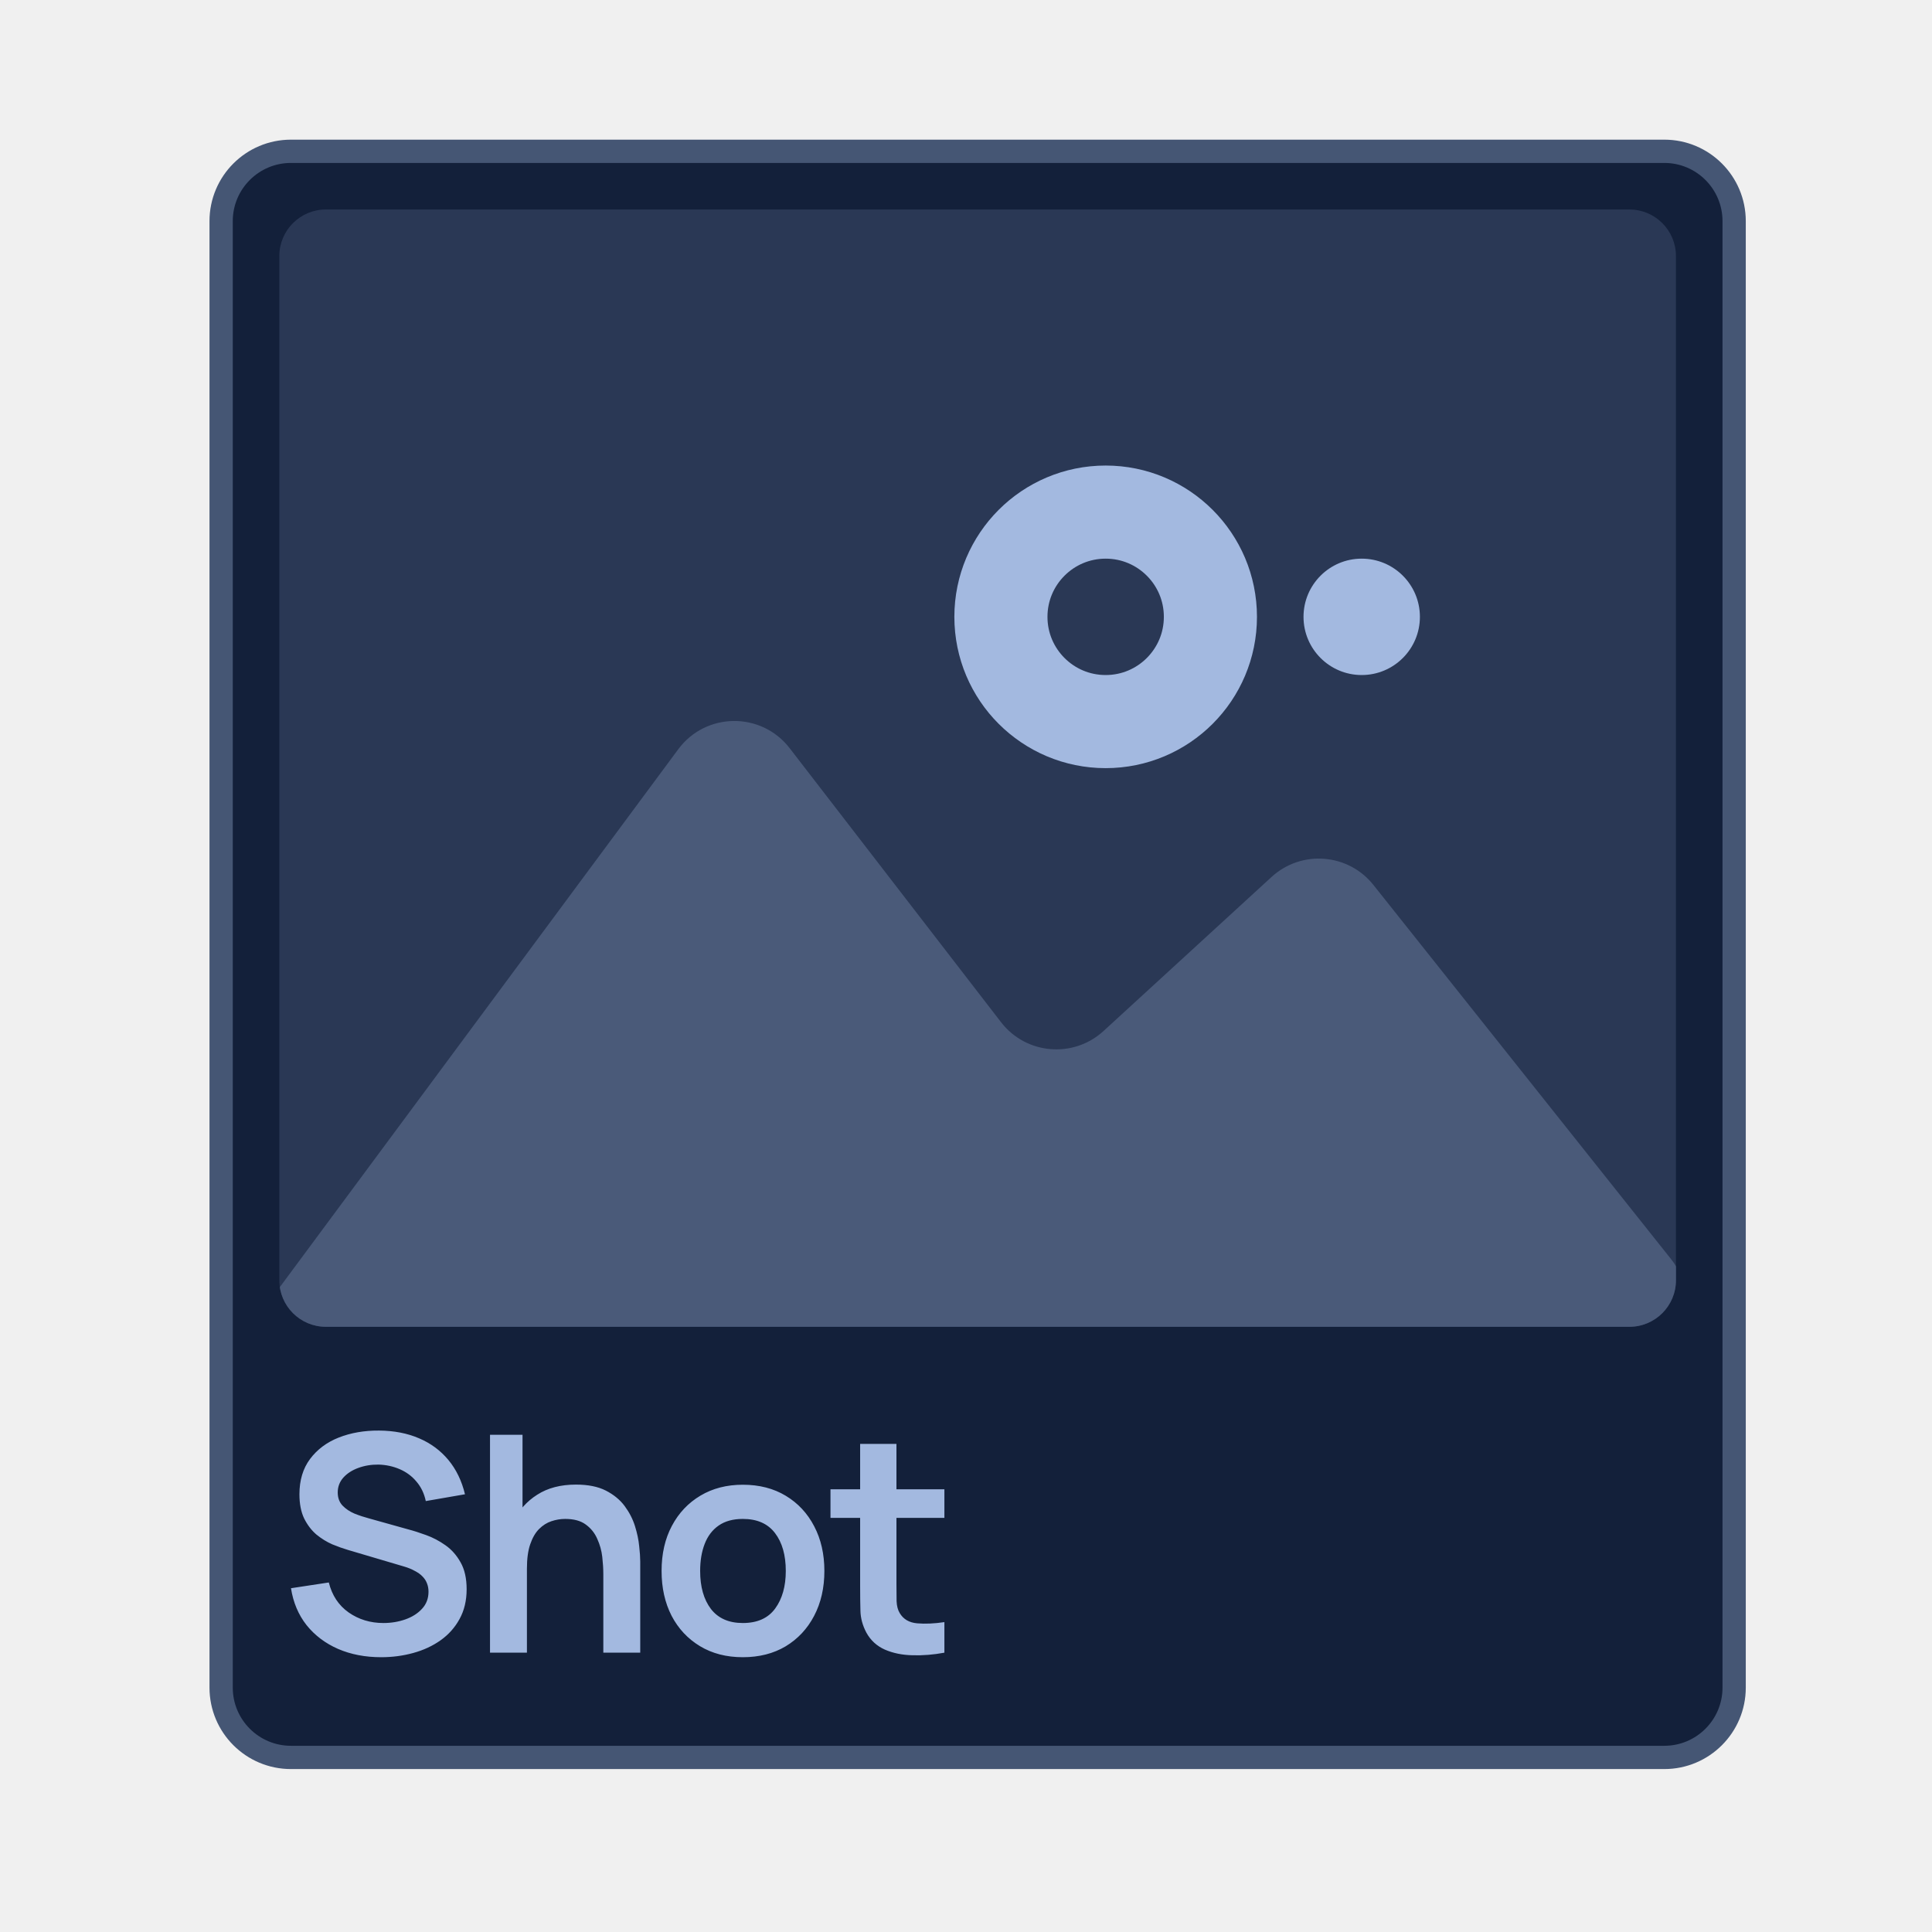
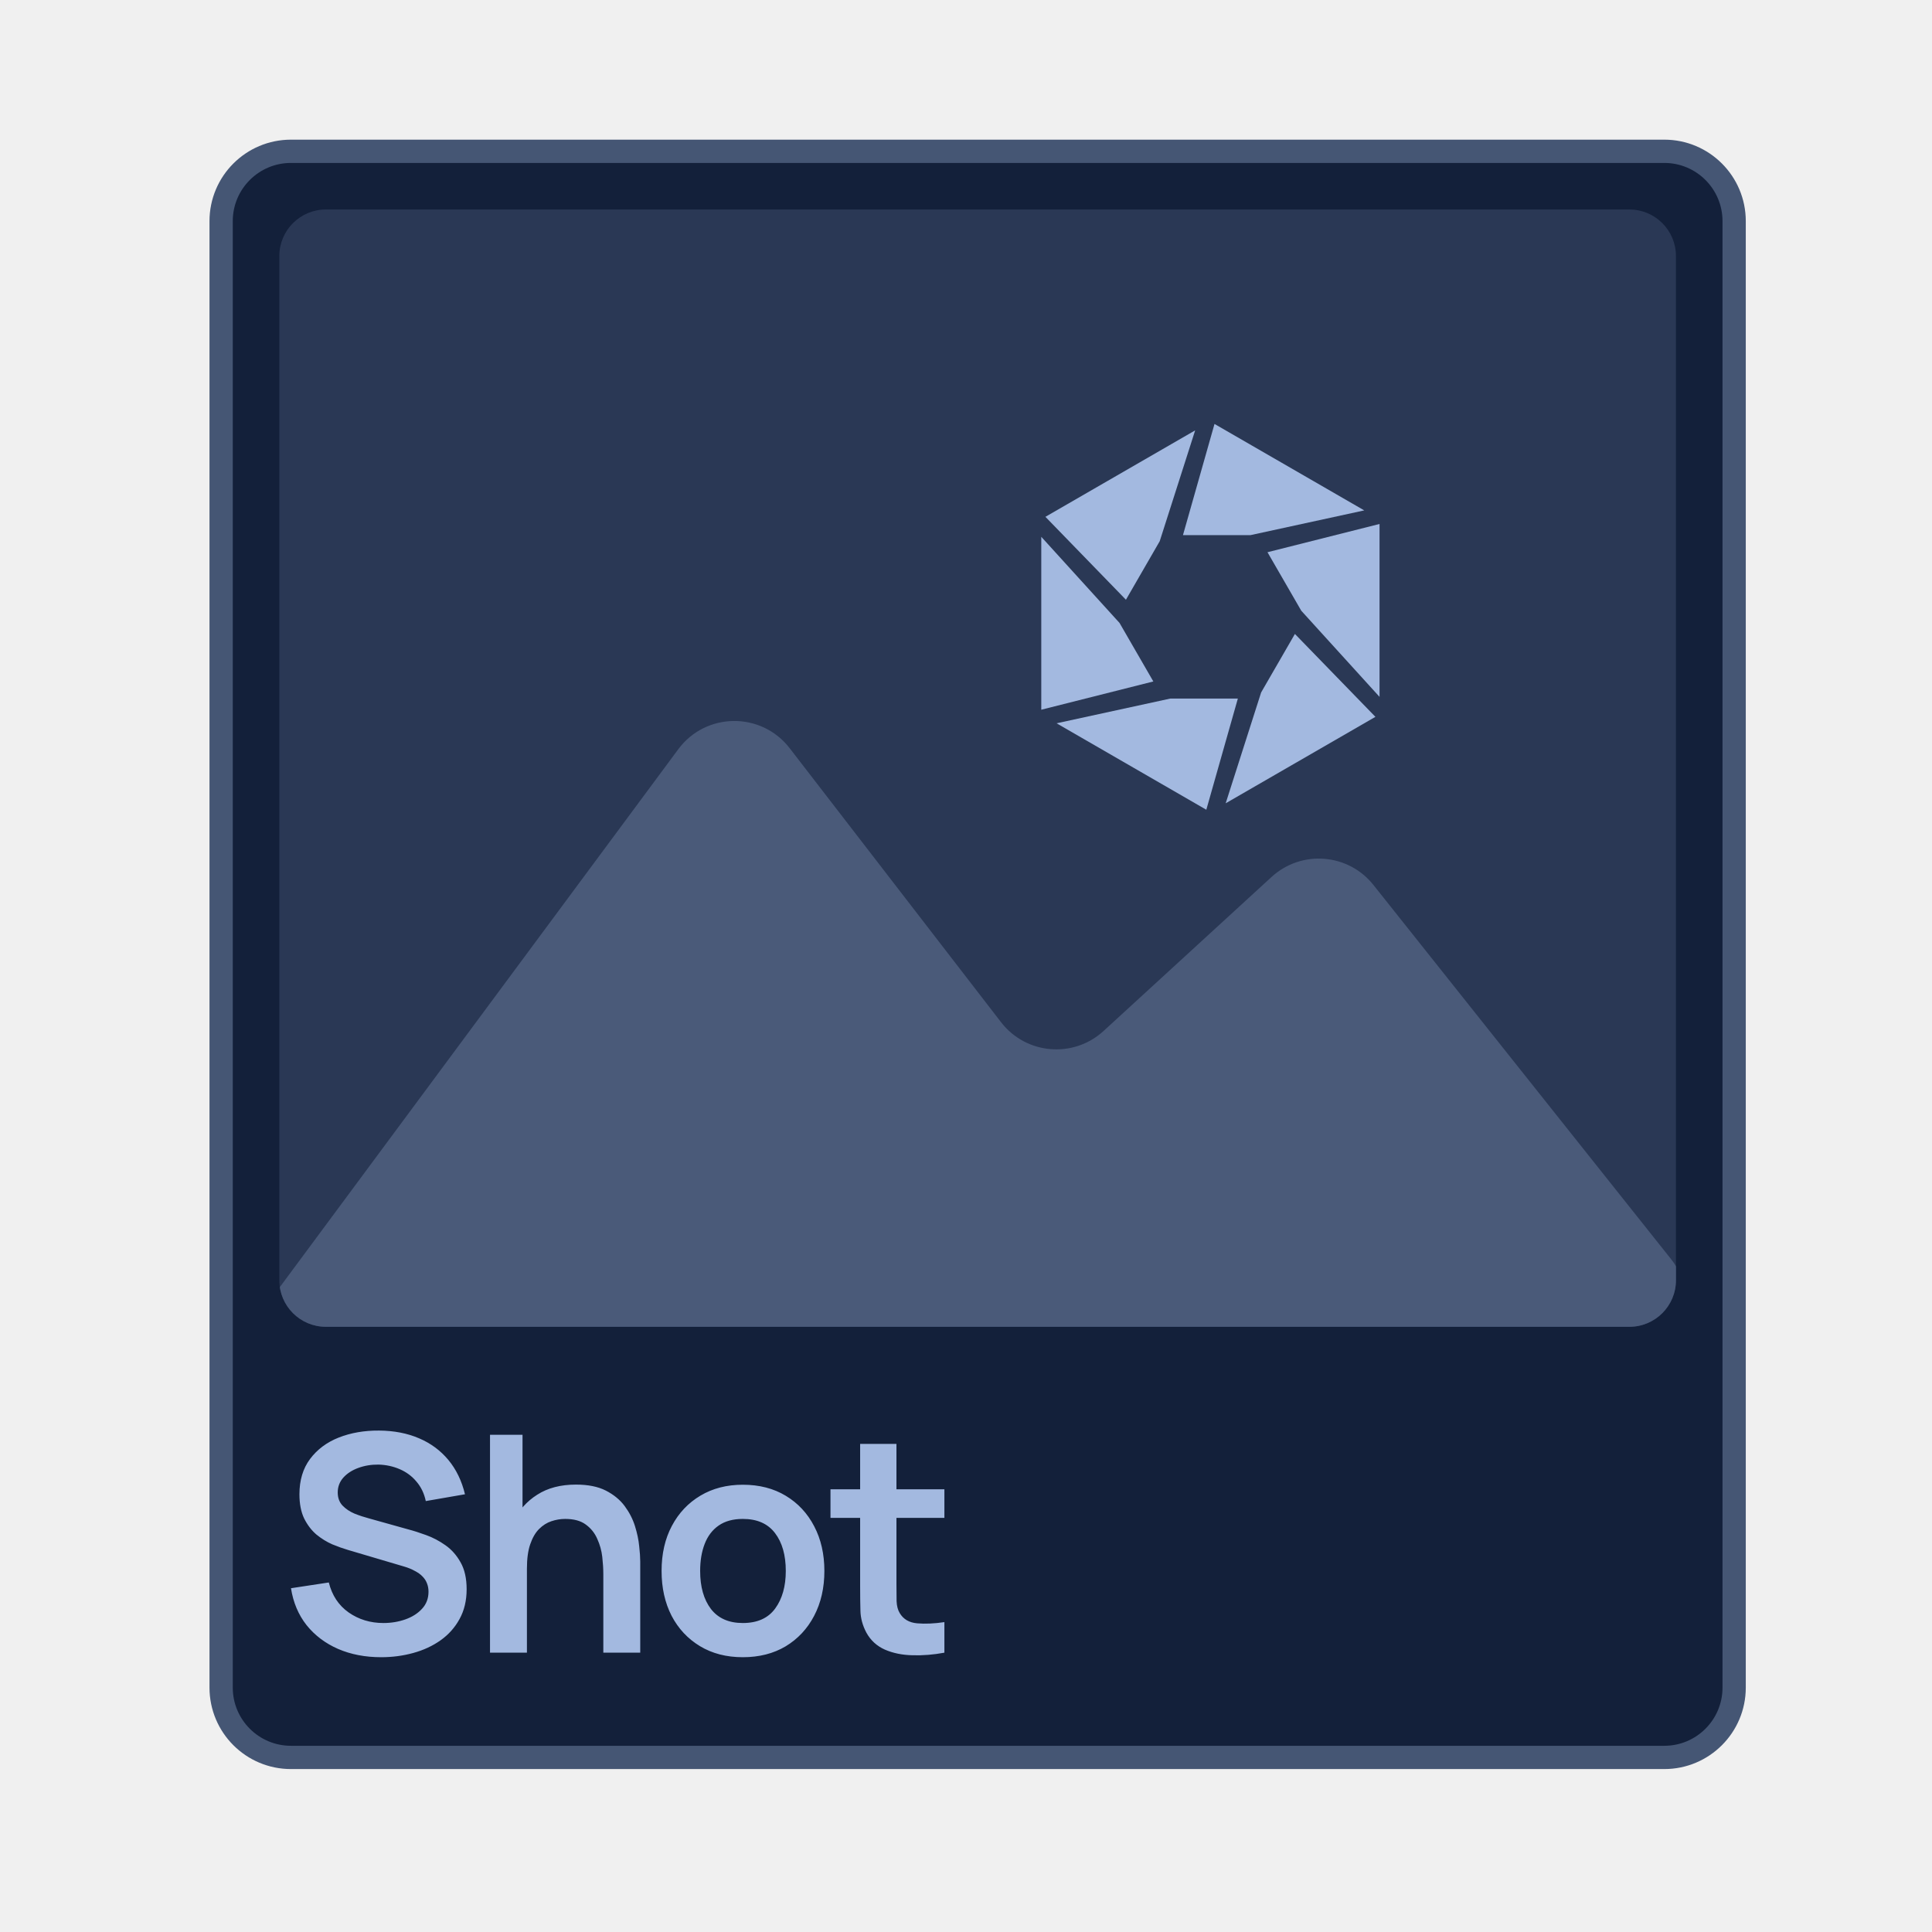
<svg xmlns="http://www.w3.org/2000/svg" viewBox="0 0 83 83" fill="none" role="img" aria-label="CocoaShot project file icon">
  <rect x="9.5" y="6.5" width="65" height="69" rx="3" fill="#13203A" stroke="#455674" />
  <rect x="12" y="9" width="60" height="48" rx="2" fill="#2A3855" />
  <mask id="m85679728" style="mask-type:alpha" maskUnits="userSpaceOnUse" x="12" y="9" width="60" height="48">
    <rect x="12" y="9" width="60" height="48" rx="2" fill="#fff" />
  </mask>
  <g mask="url(#m85679728)">
    <path d="M29.138 32.189L11.835 55.547C11.614 55.846 11.454 56.186 11.363 56.547C10.922 58.314 12.238 60.033 14.059 60.067L63.005 60.991C63.333 60.997 63.659 60.949 63.971 60.85L70.352 58.82C72.354 58.183 73.098 55.738 71.79 54.093L59.003 38.018C57.92 36.657 55.91 36.499 54.628 37.674L47.408 44.293C46.112 45.48 44.078 45.305 43.005 43.914L33.924 32.142C32.708 30.566 30.323 30.589 29.138 32.189Z" fill="#4A5A79" />
  </g>
-   <circle cx="47.5" cy="26.5" r="4.5" stroke-width="4" stroke="#A3B9E0" />
-   <circle cx="58.5" cy="26.5" r="2.5" fill="#A3B9E0" />
+   <path d="M52.176 18.213L58.609 21.927L53.724 22.989L50.821 22.989Z" fill="#A3B9E0" />
+   <path d="M59.266 22.510L59.266 29.938L55.904 26.238L54.452 23.724Z" fill="#A3B9E0" />
+   <path d="M59.089 30.796L52.656 34.510L54.179 29.748L55.630 27.235Z" fill="#A3B9E0" />
+   <path d="M51.824 34.787L45.391 31.073L50.277 30.011L53.179 30.011Z" fill="#A3B9E0" />
+   <path d="M44.734 30.490L44.734 23.062L48.096 26.762L49.548 29.276Z" fill="#A3B9E0" />
+   <path d="M44.912 22.203L51.345 18.489L49.822 23.251L48.371 25.765Z" fill="#A3B9E0" />
  <path d="M16.375 71.195C15.69 71.195 15.072 71.076 14.522 70.838C13.976 70.599 13.525 70.259 13.17 69.817C12.819 69.371 12.596 68.842 12.501 68.231L14.126 67.984C14.264 68.539 14.548 68.968 14.977 69.271C15.41 69.574 15.909 69.726 16.472 69.726C16.806 69.726 17.12 69.674 17.415 69.57C17.709 69.466 17.948 69.314 18.13 69.115C18.316 68.916 18.409 68.671 18.409 68.38C18.409 68.251 18.387 68.131 18.344 68.023C18.301 67.91 18.236 67.811 18.149 67.724C18.067 67.637 17.958 67.559 17.824 67.49C17.694 67.416 17.542 67.353 17.369 67.302L14.951 66.587C14.743 66.526 14.518 66.446 14.275 66.346C14.037 66.242 13.809 66.101 13.592 65.924C13.38 65.742 13.205 65.512 13.066 65.234C12.932 64.953 12.864 64.606 12.864 64.195C12.864 63.592 13.016 63.087 13.319 62.68C13.627 62.268 14.039 61.961 14.555 61.757C15.075 61.553 15.651 61.454 16.284 61.458C16.925 61.462 17.497 61.573 18 61.789C18.502 62.002 18.922 62.312 19.261 62.719C19.599 63.126 19.837 63.618 19.976 64.195L18.292 64.487C18.223 64.158 18.088 63.878 17.889 63.648C17.694 63.414 17.453 63.237 17.168 63.115C16.886 62.994 16.585 62.929 16.264 62.92C15.952 62.916 15.662 62.964 15.393 63.063C15.129 63.159 14.914 63.297 14.749 63.48C14.589 63.661 14.509 63.874 14.509 64.117C14.509 64.346 14.578 64.535 14.717 64.682C14.856 64.825 15.027 64.94 15.23 65.026C15.438 65.109 15.649 65.178 15.861 65.234L17.538 65.703C17.768 65.763 18.026 65.846 18.311 65.95C18.598 66.053 18.873 66.199 19.137 66.385C19.401 66.571 19.618 66.816 19.787 67.12C19.96 67.423 20.047 67.808 20.047 68.276C20.047 68.762 19.945 69.189 19.741 69.557C19.542 69.921 19.271 70.224 18.929 70.467C18.587 70.71 18.195 70.892 17.753 71.013C17.315 71.134 16.855 71.195 16.375 71.195ZM25.919 71V67.62C25.919 67.399 25.904 67.154 25.874 66.885C25.844 66.617 25.772 66.359 25.659 66.112C25.551 65.861 25.386 65.655 25.165 65.495C24.949 65.334 24.654 65.254 24.281 65.254C24.082 65.254 23.885 65.287 23.69 65.352C23.495 65.416 23.317 65.529 23.157 65.689C23.001 65.846 22.875 66.062 22.78 66.34C22.685 66.612 22.637 66.963 22.637 67.392L21.707 66.996C21.707 66.398 21.822 65.856 22.052 65.371C22.286 64.886 22.628 64.5 23.079 64.214C23.53 63.924 24.084 63.779 24.743 63.779C25.263 63.779 25.692 63.865 26.03 64.038C26.368 64.212 26.637 64.433 26.836 64.701C27.035 64.97 27.183 65.256 27.278 65.559C27.373 65.863 27.434 66.151 27.46 66.424C27.49 66.693 27.505 66.912 27.505 67.081V71H25.919ZM21.051 71V61.64H22.448V66.567H22.637V71H21.051ZM31.912 71.195C31.21 71.195 30.597 71.037 30.073 70.721C29.548 70.404 29.141 69.969 28.851 69.414C28.565 68.855 28.422 68.214 28.422 67.49C28.422 66.753 28.569 66.108 28.864 65.553C29.158 64.998 29.568 64.565 30.092 64.253C30.616 63.941 31.223 63.785 31.912 63.785C32.618 63.785 33.234 63.943 33.758 64.26C34.282 64.576 34.69 65.013 34.98 65.573C35.27 66.127 35.416 66.766 35.416 67.49C35.416 68.218 35.268 68.862 34.974 69.421C34.683 69.975 34.276 70.411 33.752 70.727C33.227 71.039 32.614 71.195 31.912 71.195ZM31.912 69.726C32.536 69.726 33 69.518 33.303 69.102C33.606 68.686 33.758 68.149 33.758 67.49C33.758 66.81 33.604 66.268 33.297 65.865C32.989 65.458 32.528 65.254 31.912 65.254C31.492 65.254 31.145 65.349 30.872 65.54C30.604 65.726 30.404 65.989 30.274 66.326C30.144 66.66 30.079 67.048 30.079 67.49C30.079 68.17 30.233 68.714 30.541 69.121C30.853 69.525 31.31 69.726 31.912 69.726ZM40.572 71C40.109 71.087 39.654 71.124 39.207 71.111C38.765 71.102 38.369 71.022 38.018 70.87C37.667 70.714 37.4 70.469 37.218 70.135C37.058 69.832 36.973 69.522 36.965 69.206C36.956 68.89 36.952 68.532 36.952 68.133V62.03H38.512V68.043C38.512 68.324 38.514 68.571 38.518 68.784C38.527 68.996 38.572 69.169 38.655 69.303C38.811 69.564 39.06 69.709 39.402 69.739C39.745 69.769 40.135 69.752 40.572 69.687V71ZM35.678 65.209V63.98H40.572V65.209H35.678Z" fill="#A3B9E0" />
</svg>
